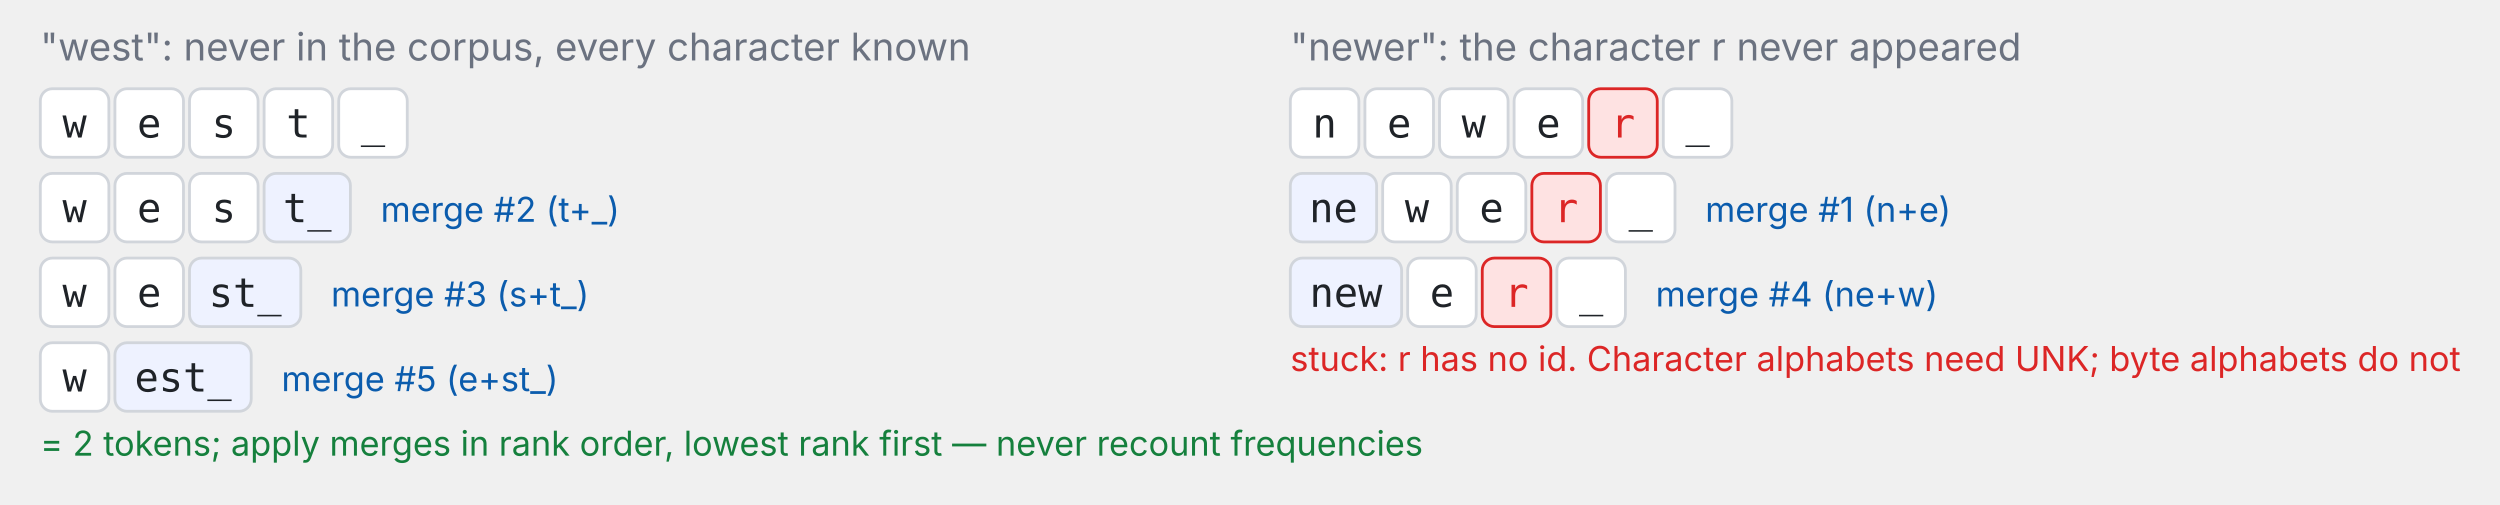
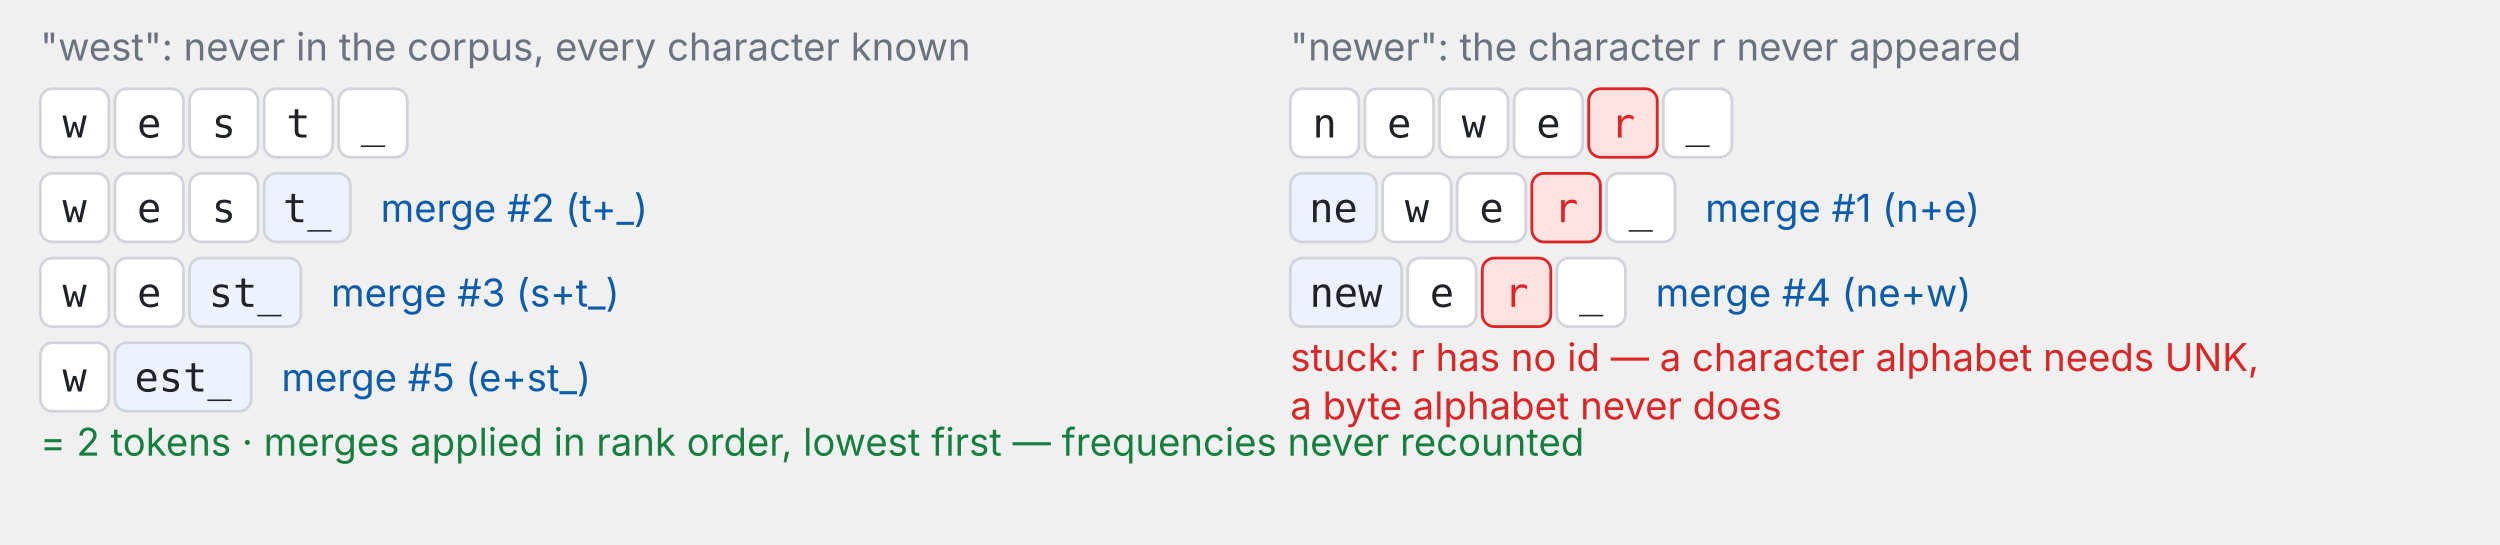
- <svg xmlns="http://www.w3.org/2000/svg" viewBox="0 0 1240 250" width="100%" font-family="-apple-system,BlinkMacSystemFont,Segoe UI,Helvetica Neue,PingFang TC,Noto Sans TC,sans-serif">
+ <svg xmlns="http://www.w3.org/2000/svg" viewBox="0 0 1240 270" width="100%" font-family="-apple-system,BlinkMacSystemFont,Segoe UI,Helvetica Neue,PingFang TC,Noto Sans TC,sans-serif">
  <defs>
    <marker id="ah-encode" viewBox="0 0 10 10" refX="9" refY="5" markerWidth="7" markerHeight="7" orient="auto-start-reverse">
      <path d="M0,0 L10,5 L0,10 z" fill="#6b7280" />
    </marker>
  </defs>
  <text x="20" y="30" font-size="19" fill="#6b7280" text-anchor="start" font-weight="400">"west": never in the corpus, every character known</text>
  <rect x="20" y="44" width="34" height="34" rx="6" fill="#fff" stroke="#d1d5db" stroke-width="1.4" />
  <text x="37" y="68.2" font-size="20" fill="#1f2328" text-anchor="middle" font-weight="400" font-family="SF Mono,Menlo,Consolas,monospace">w</text>
  <rect x="57" y="44" width="34" height="34" rx="6" fill="#fff" stroke="#d1d5db" stroke-width="1.4" />
  <text x="74" y="68.2" font-size="20" fill="#1f2328" text-anchor="middle" font-weight="400" font-family="SF Mono,Menlo,Consolas,monospace">e</text>
  <rect x="94" y="44" width="34" height="34" rx="6" fill="#fff" stroke="#d1d5db" stroke-width="1.4" />
  <text x="111" y="68.2" font-size="20" fill="#1f2328" text-anchor="middle" font-weight="400" font-family="SF Mono,Menlo,Consolas,monospace">s</text>
  <rect x="131" y="44" width="34" height="34" rx="6" fill="#fff" stroke="#d1d5db" stroke-width="1.4" />
  <text x="148" y="68.2" font-size="20" fill="#1f2328" text-anchor="middle" font-weight="400" font-family="SF Mono,Menlo,Consolas,monospace">t</text>
  <rect x="168" y="44" width="34" height="34" rx="6" fill="#fff" stroke="#d1d5db" stroke-width="1.4" />
  <text x="185" y="68.2" font-size="20" fill="#1f2328" text-anchor="middle" font-weight="400" font-family="SF Mono,Menlo,Consolas,monospace">_</text>
  <g class="fragment" data-fragment-index="2">
    <rect x="20" y="86" width="34" height="34" rx="6" fill="#fff" stroke="#d1d5db" stroke-width="1.4" />
    <text x="37" y="110.2" font-size="20" fill="#1f2328" text-anchor="middle" font-weight="400" font-family="SF Mono,Menlo,Consolas,monospace">w</text>
    <rect x="57" y="86" width="34" height="34" rx="6" fill="#fff" stroke="#d1d5db" stroke-width="1.4" />
    <text x="74" y="110.2" font-size="20" fill="#1f2328" text-anchor="middle" font-weight="400" font-family="SF Mono,Menlo,Consolas,monospace">e</text>
    <rect x="94" y="86" width="34" height="34" rx="6" fill="#fff" stroke="#d1d5db" stroke-width="1.4" />
    <text x="111" y="110.2" font-size="20" fill="#1f2328" text-anchor="middle" font-weight="400" font-family="SF Mono,Menlo,Consolas,monospace">s</text>
    <rect x="131" y="86" width="42.8" height="34" rx="6" fill="#eef2ff" stroke="#d1d5db" stroke-width="1.4" />
    <text x="152.4" y="110.2" font-size="20" fill="#1f2328" text-anchor="middle" font-weight="400" font-family="SF Mono,Menlo,Consolas,monospace">t_</text>
-     <text x="188.8" y="110" font-size="17" fill="#0b5cad" text-anchor="start" font-weight="400">merge #2  (t+_)</text>
+     <text x="188.8" y="110" font-size="19" fill="#0b5cad" text-anchor="start" font-weight="400">merge #2  (t+_)</text>
  </g>
  <g class="fragment" data-fragment-index="3">
    <rect x="20" y="128" width="34" height="34" rx="6" fill="#fff" stroke="#d1d5db" stroke-width="1.4" />
    <text x="37" y="152.2" font-size="20" fill="#1f2328" text-anchor="middle" font-weight="400" font-family="SF Mono,Menlo,Consolas,monospace">w</text>
    <rect x="57" y="128" width="34" height="34" rx="6" fill="#fff" stroke="#d1d5db" stroke-width="1.4" />
    <text x="74" y="152.2" font-size="20" fill="#1f2328" text-anchor="middle" font-weight="400" font-family="SF Mono,Menlo,Consolas,monospace">e</text>
    <rect x="94" y="128" width="55.2" height="34" rx="6" fill="#eef2ff" stroke="#d1d5db" stroke-width="1.4" />
    <text x="121.6" y="152.2" font-size="20" fill="#1f2328" text-anchor="middle" font-weight="400" font-family="SF Mono,Menlo,Consolas,monospace">st_</text>
-     <text x="164.2" y="152" font-size="17" fill="#0b5cad" text-anchor="start" font-weight="400">merge #3  (s+t_)</text>
+     <text x="164.2" y="152" font-size="19" fill="#0b5cad" text-anchor="start" font-weight="400">merge #3  (s+t_)</text>
  </g>
  <g class="fragment" data-fragment-index="4">
    <rect x="20" y="170" width="34" height="34" rx="6" fill="#fff" stroke="#d1d5db" stroke-width="1.4" />
    <text x="37" y="194.2" font-size="20" fill="#1f2328" text-anchor="middle" font-weight="400" font-family="SF Mono,Menlo,Consolas,monospace">w</text>
    <rect x="57" y="170" width="67.6" height="34" rx="6" fill="#eef2ff" stroke="#d1d5db" stroke-width="1.4" />
    <text x="90.8" y="194.2" font-size="20" fill="#1f2328" text-anchor="middle" font-weight="400" font-family="SF Mono,Menlo,Consolas,monospace">est_</text>
-     <text x="139.6" y="194" font-size="17" fill="#0b5cad" text-anchor="start" font-weight="400">merge #5  (e+st_)</text>
+     <text x="139.6" y="194" font-size="19" fill="#0b5cad" text-anchor="start" font-weight="400">merge #5  (e+st_)</text>
  </g>
  <text x="640" y="30" font-size="19" fill="#6b7280" text-anchor="start" font-weight="400">"newer": the character r never appeared</text>
  <rect x="640" y="44" width="34" height="34" rx="6" fill="#fff" stroke="#d1d5db" stroke-width="1.4" />
  <text x="657" y="68.2" font-size="20" fill="#1f2328" text-anchor="middle" font-weight="400" font-family="SF Mono,Menlo,Consolas,monospace">n</text>
  <rect x="677" y="44" width="34" height="34" rx="6" fill="#fff" stroke="#d1d5db" stroke-width="1.4" />
  <text x="694" y="68.2" font-size="20" fill="#1f2328" text-anchor="middle" font-weight="400" font-family="SF Mono,Menlo,Consolas,monospace">e</text>
  <rect x="714" y="44" width="34" height="34" rx="6" fill="#fff" stroke="#d1d5db" stroke-width="1.4" />
  <text x="731" y="68.2" font-size="20" fill="#1f2328" text-anchor="middle" font-weight="400" font-family="SF Mono,Menlo,Consolas,monospace">w</text>
  <rect x="751" y="44" width="34" height="34" rx="6" fill="#fff" stroke="#d1d5db" stroke-width="1.4" />
  <text x="768" y="68.2" font-size="20" fill="#1f2328" text-anchor="middle" font-weight="400" font-family="SF Mono,Menlo,Consolas,monospace">e</text>
  <rect x="788" y="44" width="34" height="34" rx="6" fill="#fee2e2" stroke="#dc2626" stroke-width="1.4" />
  <text x="805" y="68.2" font-size="20" fill="#dc2626" text-anchor="middle" font-weight="400" font-family="SF Mono,Menlo,Consolas,monospace">r</text>
  <rect x="825" y="44" width="34" height="34" rx="6" fill="#fff" stroke="#d1d5db" stroke-width="1.4" />
  <text x="842" y="68.2" font-size="20" fill="#1f2328" text-anchor="middle" font-weight="400" font-family="SF Mono,Menlo,Consolas,monospace">_</text>
  <g class="fragment" data-fragment-index="2">
    <rect x="640" y="86" width="42.8" height="34" rx="6" fill="#eef2ff" stroke="#d1d5db" stroke-width="1.4" />
    <text x="661.4" y="110.2" font-size="20" fill="#1f2328" text-anchor="middle" font-weight="400" font-family="SF Mono,Menlo,Consolas,monospace">ne</text>
    <rect x="685.8" y="86" width="34" height="34" rx="6" fill="#fff" stroke="#d1d5db" stroke-width="1.4" />
    <text x="702.8" y="110.2" font-size="20" fill="#1f2328" text-anchor="middle" font-weight="400" font-family="SF Mono,Menlo,Consolas,monospace">w</text>
    <rect x="722.8" y="86" width="34" height="34" rx="6" fill="#fff" stroke="#d1d5db" stroke-width="1.4" />
    <text x="739.8" y="110.2" font-size="20" fill="#1f2328" text-anchor="middle" font-weight="400" font-family="SF Mono,Menlo,Consolas,monospace">e</text>
    <rect x="759.8" y="86" width="34" height="34" rx="6" fill="#fee2e2" stroke="#dc2626" stroke-width="1.4" />
    <text x="776.8" y="110.2" font-size="20" fill="#dc2626" text-anchor="middle" font-weight="400" font-family="SF Mono,Menlo,Consolas,monospace">r</text>
    <rect x="796.8" y="86" width="34" height="34" rx="6" fill="#fff" stroke="#d1d5db" stroke-width="1.4" />
    <text x="813.8" y="110.2" font-size="20" fill="#1f2328" text-anchor="middle" font-weight="400" font-family="SF Mono,Menlo,Consolas,monospace">_</text>
-     <text x="845.8" y="110" font-size="17" fill="#0b5cad" text-anchor="start" font-weight="400">merge #1  (n+e)</text>
+     <text x="845.8" y="110" font-size="19" fill="#0b5cad" text-anchor="start" font-weight="400">merge #1  (n+e)</text>
  </g>
  <g class="fragment" data-fragment-index="3">
    <rect x="640" y="128" width="55.2" height="34" rx="6" fill="#eef2ff" stroke="#d1d5db" stroke-width="1.4" />
    <text x="667.6" y="152.2" font-size="20" fill="#1f2328" text-anchor="middle" font-weight="400" font-family="SF Mono,Menlo,Consolas,monospace">new</text>
    <rect x="698.2" y="128" width="34" height="34" rx="6" fill="#fff" stroke="#d1d5db" stroke-width="1.4" />
    <text x="715.2" y="152.2" font-size="20" fill="#1f2328" text-anchor="middle" font-weight="400" font-family="SF Mono,Menlo,Consolas,monospace">e</text>
    <rect x="735.2" y="128" width="34" height="34" rx="6" fill="#fee2e2" stroke="#dc2626" stroke-width="1.4" />
    <text x="752.2" y="152.2" font-size="20" fill="#dc2626" text-anchor="middle" font-weight="400" font-family="SF Mono,Menlo,Consolas,monospace">r</text>
    <rect x="772.2" y="128" width="34" height="34" rx="6" fill="#fff" stroke="#d1d5db" stroke-width="1.4" />
    <text x="789.2" y="152.2" font-size="20" fill="#1f2328" text-anchor="middle" font-weight="400" font-family="SF Mono,Menlo,Consolas,monospace">_</text>
-     <text x="821.2" y="152" font-size="17" fill="#0b5cad" text-anchor="start" font-weight="400">merge #4  (ne+w)</text>
+     <text x="821.2" y="152" font-size="19" fill="#0b5cad" text-anchor="start" font-weight="400">merge #4  (ne+w)</text>
  </g>
  <g class="fragment" data-fragment-index="4">
-     <text x="20" y="226" font-size="17" fill="#15803d" text-anchor="start" font-weight="400">= 2 tokens; apply merges in rank order, lowest rank first — never recount frequencies</text>
+     <text x="20" y="226" font-size="19" fill="#15803d" text-anchor="start" font-weight="400">= 2 tokens · merges applied in rank order, lowest first — frequencies never recounted</text>
  </g>
  <g class="fragment" data-fragment-index="3">
-     <text x="640" y="184" font-size="17" fill="#dc2626" text-anchor="start" font-weight="400">stuck: r has no id. Character alphabets need UNK; byte alphabets do not</text>
+     <text x="640" y="184" font-size="19" fill="#dc2626" text-anchor="start" font-weight="400">stuck: r has no id — a character alphabet needs UNK,</text>
+     <text x="640" y="208" font-size="19" fill="#dc2626" text-anchor="start" font-weight="400">a byte alphabet never does</text>
  </g>
</svg>
